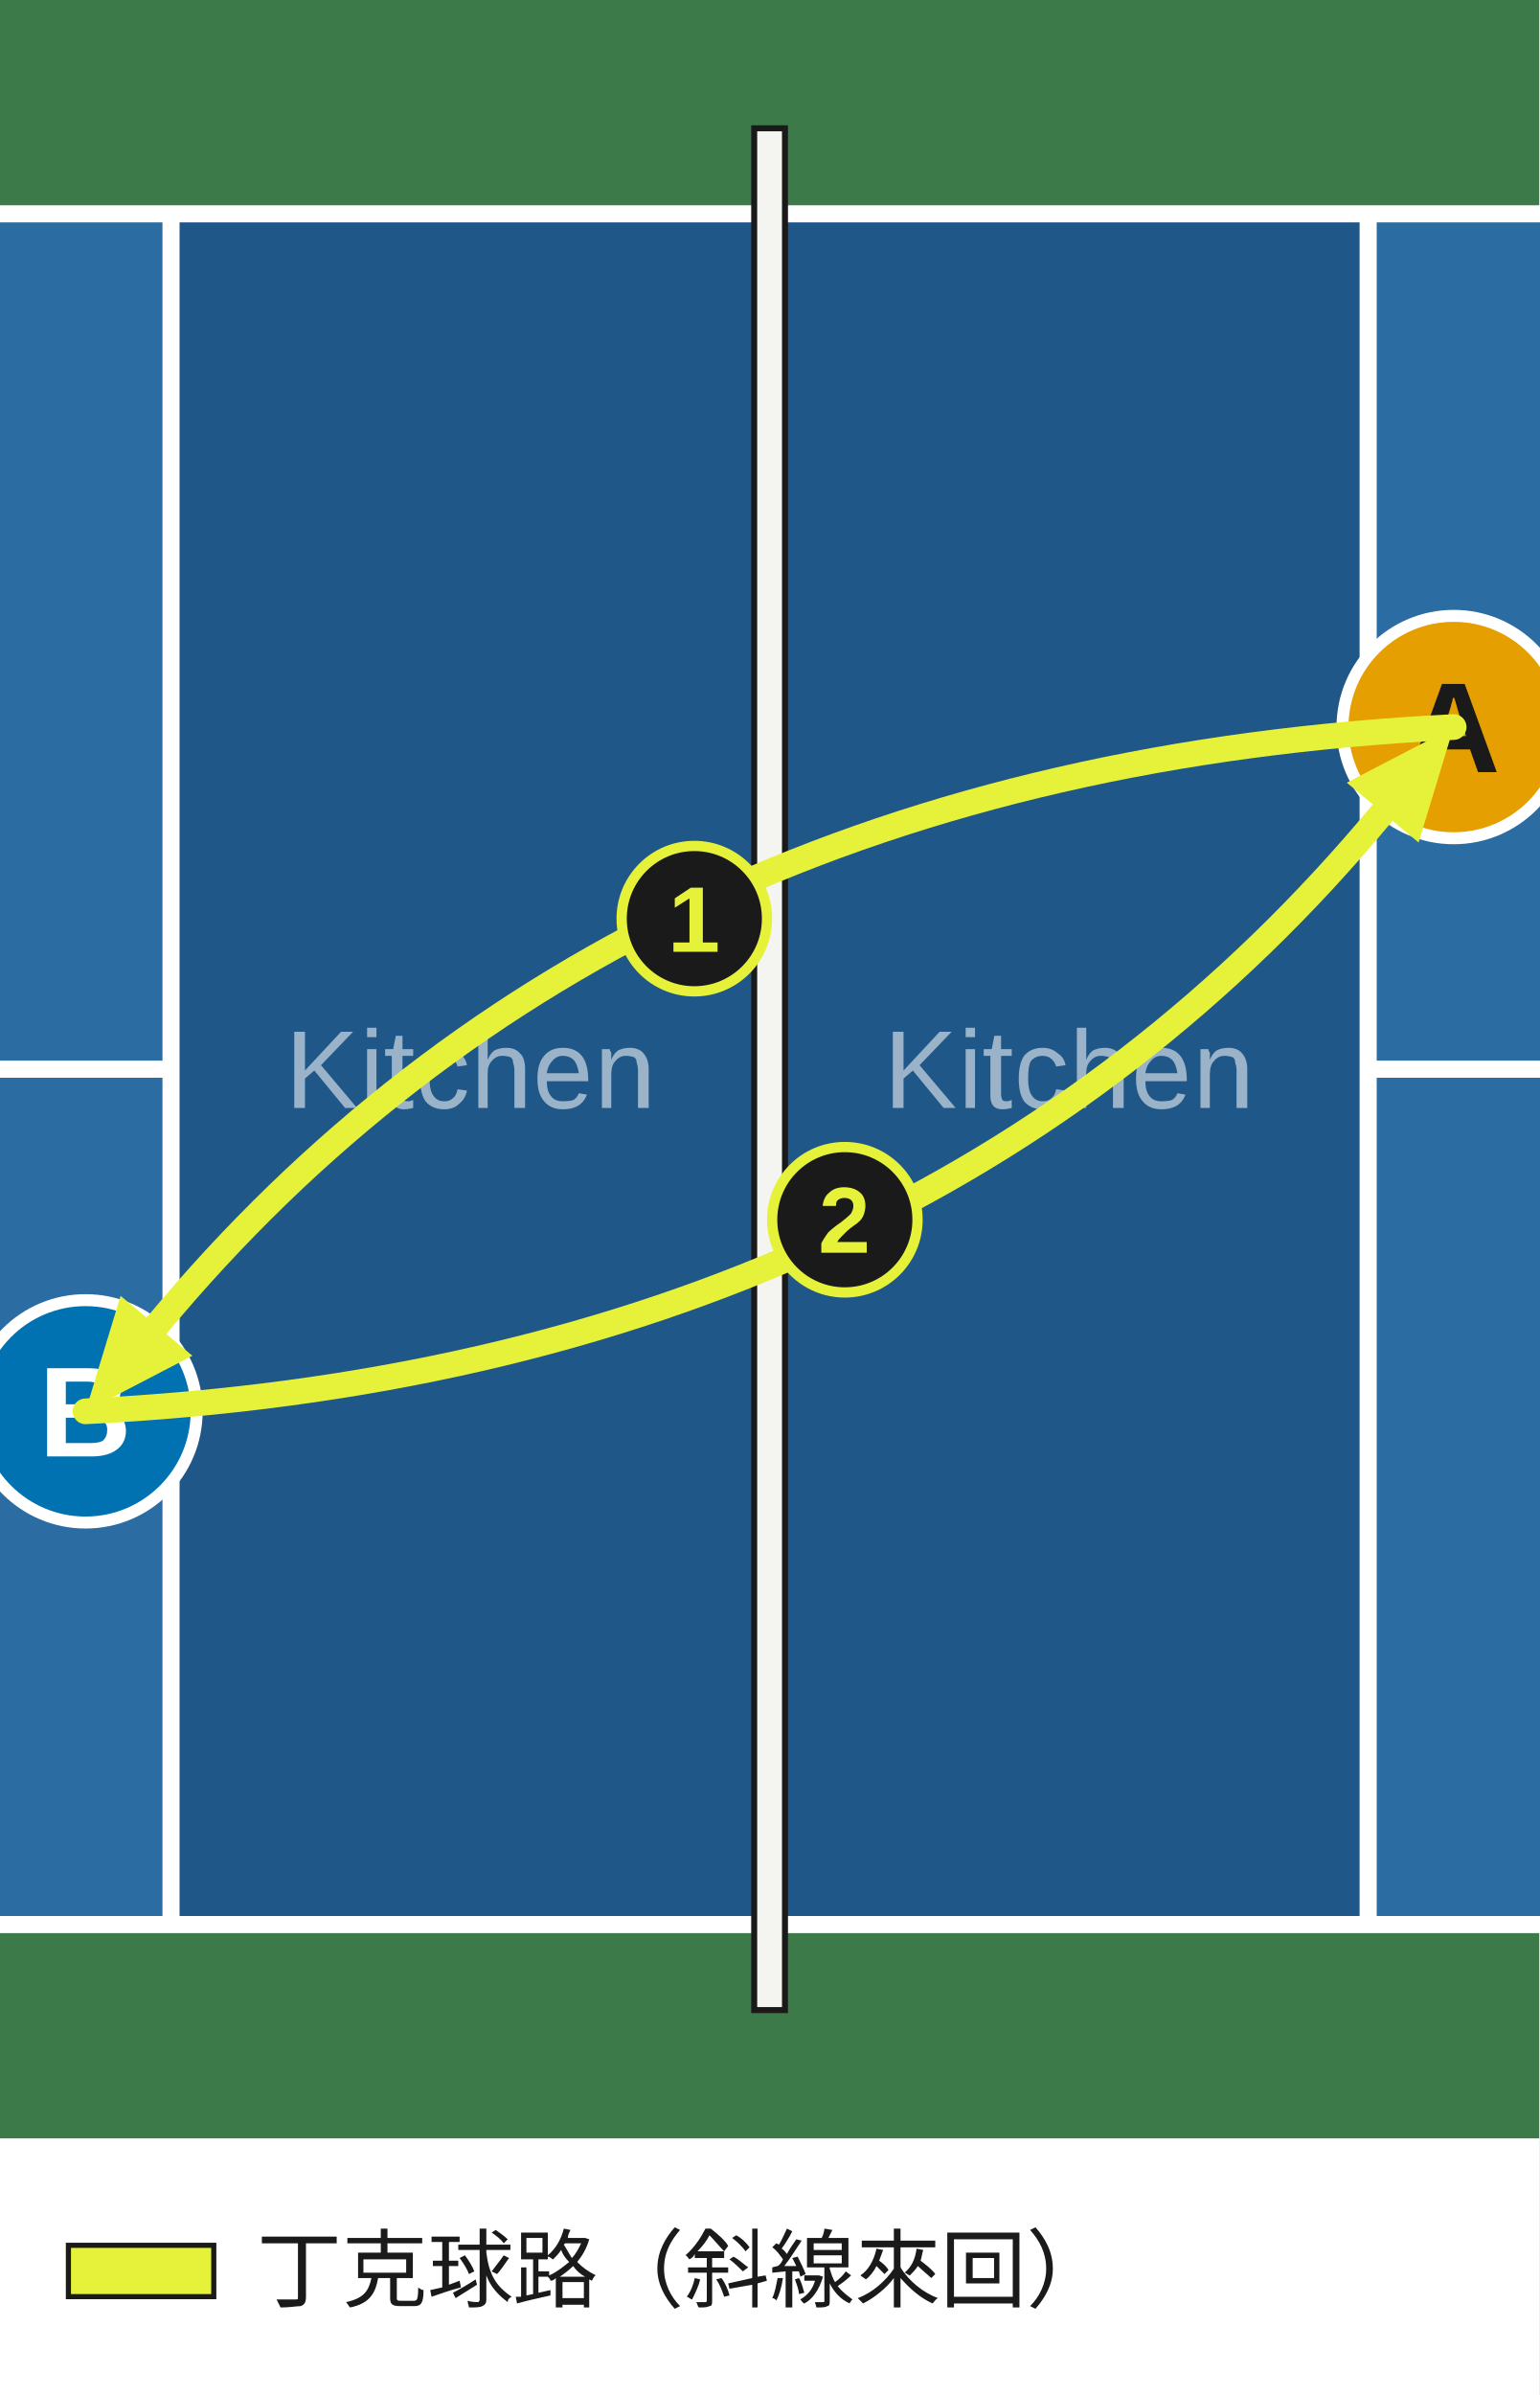
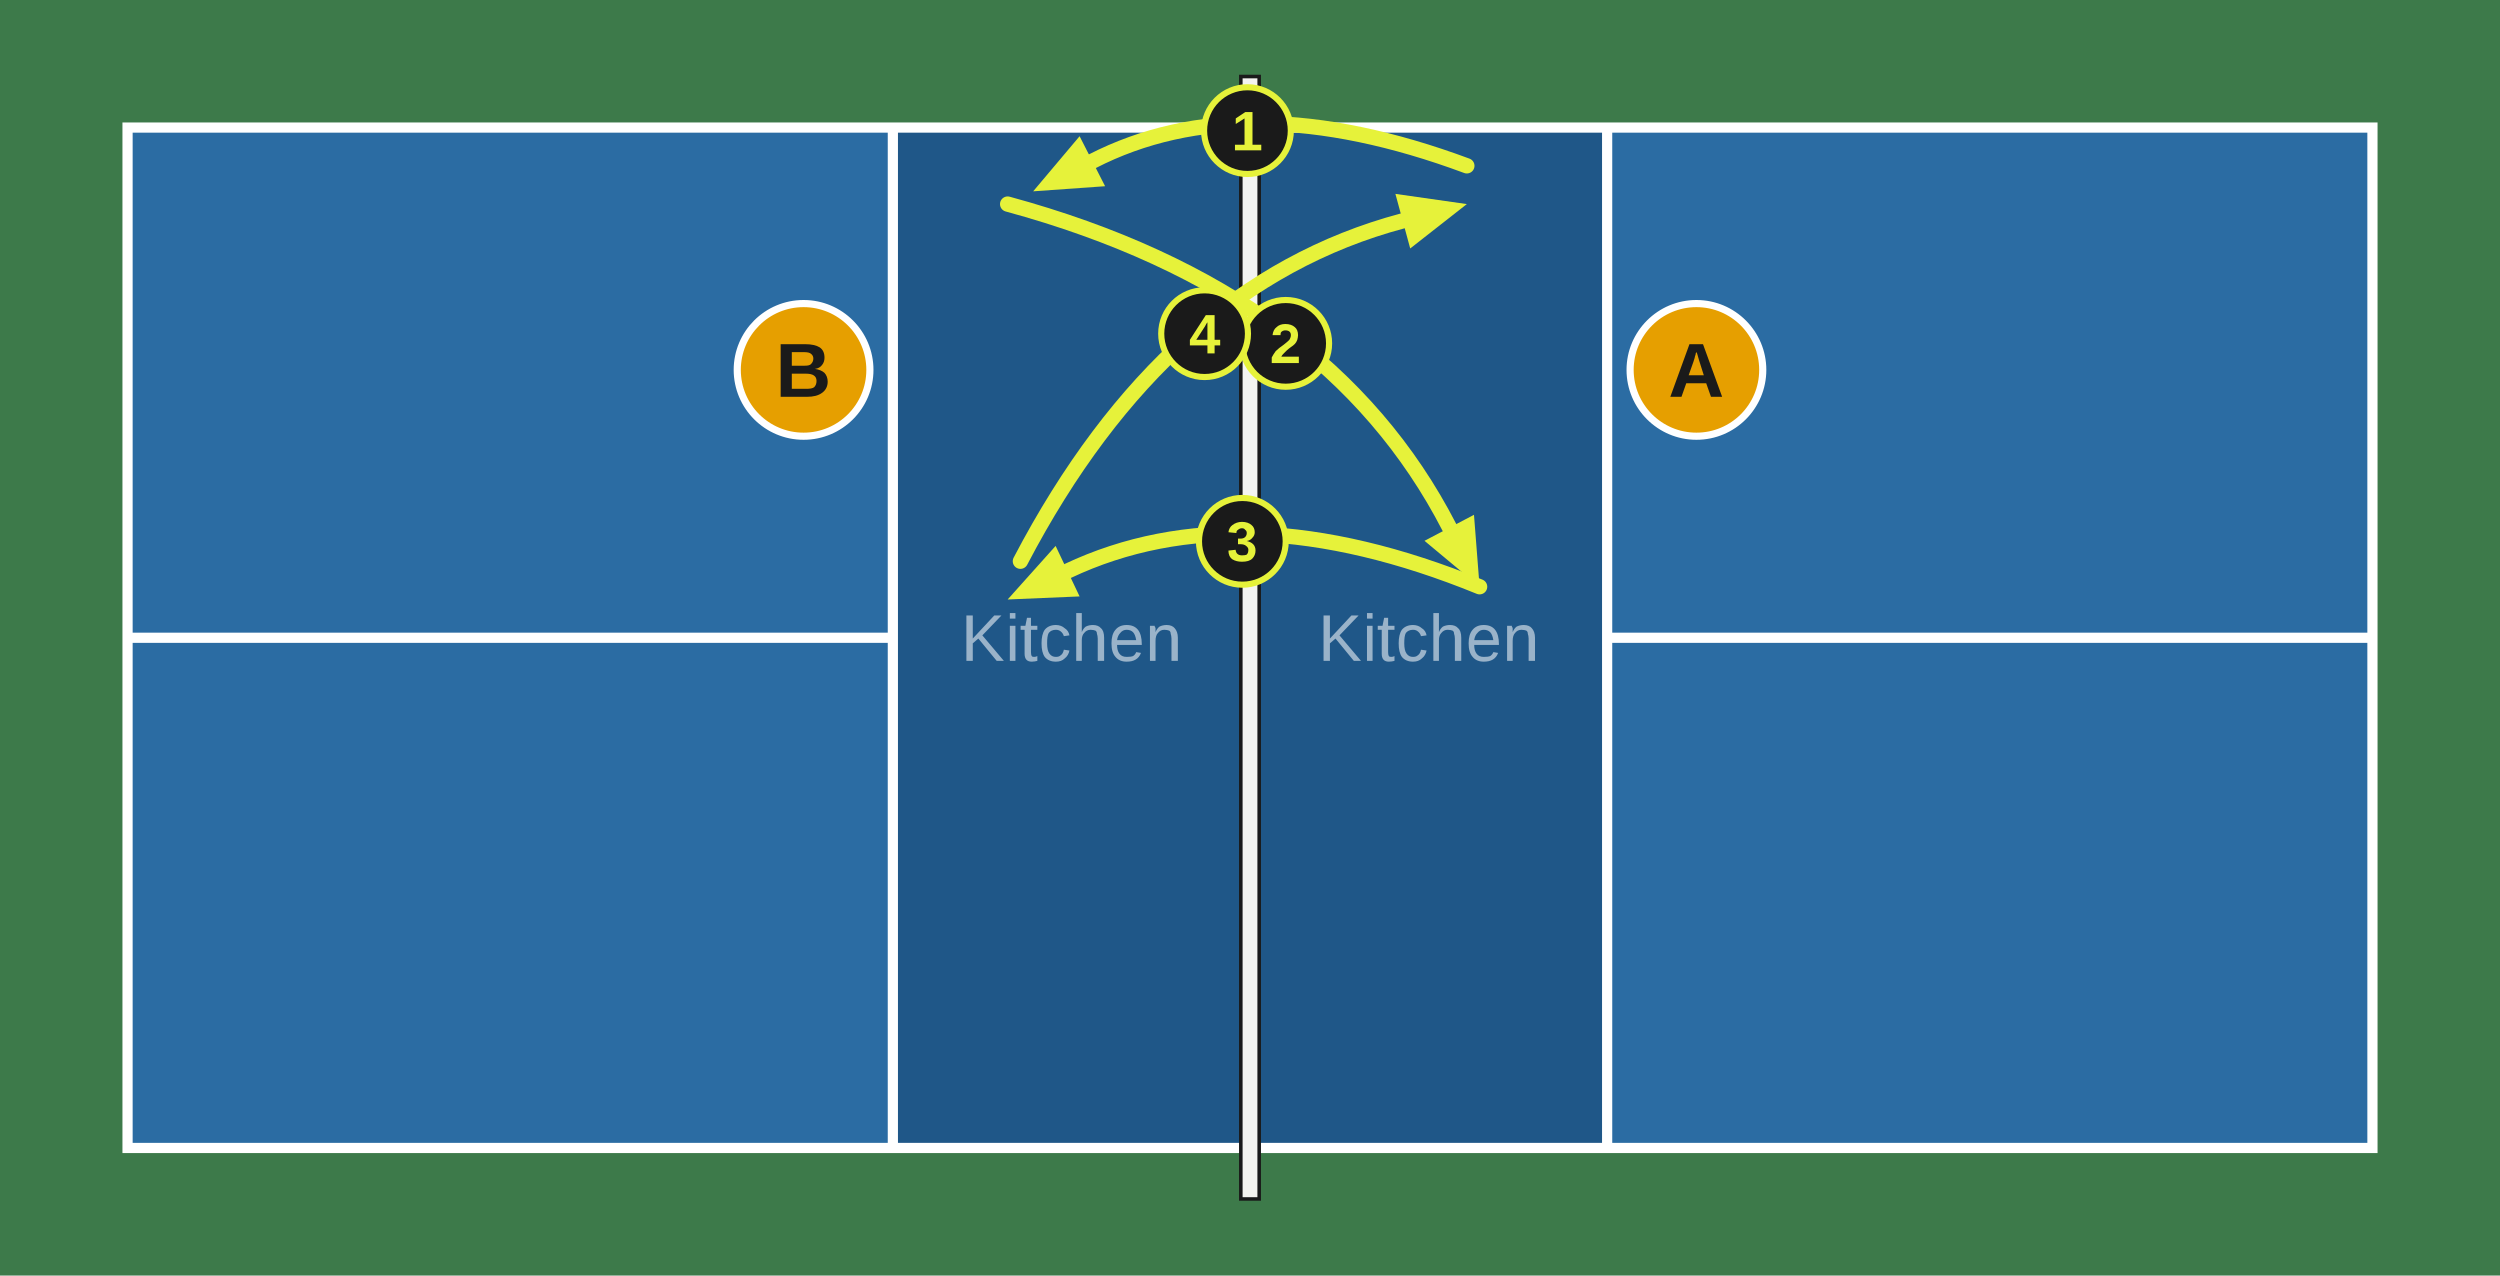
- <svg xmlns="http://www.w3.org/2000/svg" viewBox="13 -22.5 18 28" width="288" height="448" role="img" aria-label="限制丁克 Restricted Dink" font-family="Arial, Helvetica, 'Helvetica Neue', sans-serif">
-   <rect x="13" y="-22.5" width="18" height="28" fill="#ffffff" />
+ <svg xmlns="http://www.w3.org/2000/svg" viewBox="-2.5 -22.5 49 25" width="784" height="400" role="img" aria-label="01 限制丁克 Restricted Dink" font-family="Arial, Helvetica, 'Helvetica Neue', sans-serif">
  <g transform="rotate(-90)">
-     <rect x="-2.5" y="13" width="25" height="18" fill="#3d7a4a" />
+     <rect x="-2.5" y="-2.5" width="25" height="49" fill="#3d7a4a" />
    <rect x="0" y="0" width="20" height="44" fill="#2b6ca3" />
    <rect x="0" y="15" width="20" height="7" fill="#1f5788" />
    <rect x="0" y="22" width="20" height="7" fill="#1f5788" />
    <rect x="0" y="0" width="20" height="44" stroke="#ffffff" stroke-width="0.2" fill="none" />
    <path d="M0 15H20M0 29H20M10 0V15M10 29V44" stroke="#ffffff" stroke-width="0.2" fill="none" />
    <text x="10" y="18.5" dy="0.35em" font-size="1.3" fill="#ffffff" fill-opacity="0.55" text-anchor="middle" font-family="Arial, Helvetica, 'Helvetica Neue', sans-serif" transform="rotate(90 10 18.5)">Kitchen</text>
    <text x="10" y="25.5" dy="0.35em" font-size="1.3" fill="#ffffff" fill-opacity="0.55" text-anchor="middle" font-family="Arial, Helvetica, 'Helvetica Neue', sans-serif" transform="rotate(90 10 25.5)">Kitchen</text>
    <rect x="-1" y="21.82" width="22" height="0.36" fill="#f4f4f0" stroke="#1a1a1a" stroke-width="0.07" />
-     <circle cx="14" cy="30" r="1.3" fill="#e69f00" stroke="#ffffff" stroke-width="0.14" />
-     <text x="14" y="30" dy="0.35em" font-size="1.5" font-weight="700" fill="#1a1a1a" text-anchor="middle" font-family="Arial, Helvetica, 'Helvetica Neue', sans-serif" transform="rotate(90 14 30)">A</text>
-     <circle cx="6" cy="14" r="1.3" fill="#0072b2" stroke="#ffffff" stroke-width="0.14" />
-     <text x="6" y="14" dy="0.35em" font-size="1.5" font-weight="700" fill="#ffffff" text-anchor="middle" font-family="Arial, Helvetica, 'Helvetica Neue', sans-serif" transform="rotate(90 6 14)">B</text>
-     <path d="M14 30Q13.52 20.24 7 14.83" fill="none" stroke="#e6f23a" stroke-width="0.3" stroke-linecap="round" />
-     <polygon points="6,14 7.35,14.41 6.65,15.25" fill="#e6f23a" />
-     <circle cx="11.76" cy="21.12" r="0.85" fill="#1a1a1a" stroke="#e6f23a" stroke-width="0.12" />
-     <text x="11.76" y="21.12" dy="0.35em" font-size="1.1" font-weight="700" fill="#e6f23a" text-anchor="middle" font-family="Arial, Helvetica, 'Helvetica Neue', sans-serif" transform="rotate(90 11.76 21.12)">1</text>
-     <path d="M6 14Q6.48 23.76 13 29.17" fill="none" stroke="#e6f23a" stroke-width="0.3" stroke-linecap="round" />
-     <polygon points="14,30 12.65,29.59 13.35,28.75" fill="#e6f23a" />
-     <circle cx="8.24" cy="22.88" r="0.85" fill="#1a1a1a" stroke="#e6f23a" stroke-width="0.12" />
-     <text x="8.24" y="22.88" dy="0.35em" font-size="1.1" font-weight="700" fill="#e6f23a" text-anchor="middle" font-family="Arial, Helvetica, 'Helvetica Neue', sans-serif" transform="rotate(90 8.24 22.88)">2</text>
+     <circle cx="15.25" cy="30.75" r="1.3" fill="#e69f00" stroke="#ffffff" stroke-width="0.14" />
+     <text x="15.25" y="30.75" dy="0.35em" font-size="1.5" font-weight="700" fill="#1a1a1a" text-anchor="middle" font-family="Arial, Helvetica, 'Helvetica Neue', sans-serif" transform="rotate(90 15.25 30.75)">A</text>
+     <circle cx="15.25" cy="13.25" r="1.3" fill="#e69f00" stroke="#ffffff" stroke-width="0.14" />
+     <text x="15.25" y="13.25" dy="0.35em" font-size="1.5" font-weight="700" fill="#1a1a1a" text-anchor="middle" font-family="Arial, Helvetica, 'Helvetica Neue', sans-serif" transform="rotate(90 15.25 13.25)">B</text>
+     <path d="M19.25 26.25Q20.87 21.89 19.34 18.91" fill="none" stroke="#e6f23a" stroke-width="0.3" stroke-linecap="round" />
+     <polygon points="18.75,17.75 19.83,18.66 18.85,19.16" fill="#e6f23a" />
+     <circle cx="19.94" cy="21.95" r="0.85" fill="#1a1a1a" stroke="#e6f23a" stroke-width="0.12" />
+     <text x="19.94" y="21.95" dy="0.35em" font-size="1.1" font-weight="700" fill="#e6f23a" text-anchor="middle" font-family="Arial, Helvetica, 'Helvetica Neue', sans-serif" transform="rotate(90 19.94 21.95)">1</text>
+     <path d="M18.5 17.25Q16.79 23.53 12.16 25.91" fill="none" stroke="#e6f23a" stroke-width="0.3" stroke-linecap="round" />
+     <polygon points="11,26.5 11.9,25.42 12.41,26.39" fill="#e6f23a" />
+     <circle cx="15.77" cy="22.7" r="0.85" fill="#1a1a1a" stroke="#e6f23a" stroke-width="0.12" />
+     <text x="15.77" y="22.7" dy="0.35em" font-size="1.1" font-weight="700" fill="#e6f23a" text-anchor="middle" font-family="Arial, Helvetica, 'Helvetica Neue', sans-serif" transform="rotate(90 15.77 22.7)">2</text>
+     <path d="M11 26.5Q12.91 21.82 11.31 18.43" fill="none" stroke="#e6f23a" stroke-width="0.3" stroke-linecap="round" />
+     <polygon points="10.75,17.25 11.8,18.19 10.81,18.66" fill="#e6f23a" />
+     <circle cx="11.89" cy="21.85" r="0.85" fill="#1a1a1a" stroke="#e6f23a" stroke-width="0.12" />
+     <text x="11.89" y="21.85" dy="0.35em" font-size="1.1" font-weight="700" fill="#e6f23a" text-anchor="middle" font-family="Arial, Helvetica, 'Helvetica Neue', sans-serif" transform="rotate(90 11.89 21.85)">3</text>
+     <path d="M11.5 17.5Q16.93 20.34 18.17 24.99" fill="none" stroke="#e6f23a" stroke-width="0.3" stroke-linecap="round" />
+     <polygon points="18.5,26.25 17.63,25.14 18.7,24.85" fill="#e6f23a" />
+     <circle cx="15.96" cy="21.11" r="0.85" fill="#1a1a1a" stroke="#e6f23a" stroke-width="0.12" />
+     <text x="15.96" y="21.11" dy="0.35em" font-size="1.1" font-weight="700" fill="#e6f23a" text-anchor="middle" font-family="Arial, Helvetica, 'Helvetica Neue', sans-serif" transform="rotate(90 15.96 21.11)">4</text>
  </g>
-   <rect x="13.8" y="3.75" width="1.7" height="0.6" fill="#e6f23a" stroke="#1a1a1a" stroke-width="0.06" />
-   <text x="16" y="4.05" font-size="1" fill="#1a1a1a" font-family="Arial, Helvetica, 'Helvetica Neue', sans-serif" dy="0.35em">丁克球路（斜線來回）</text>
</svg>
